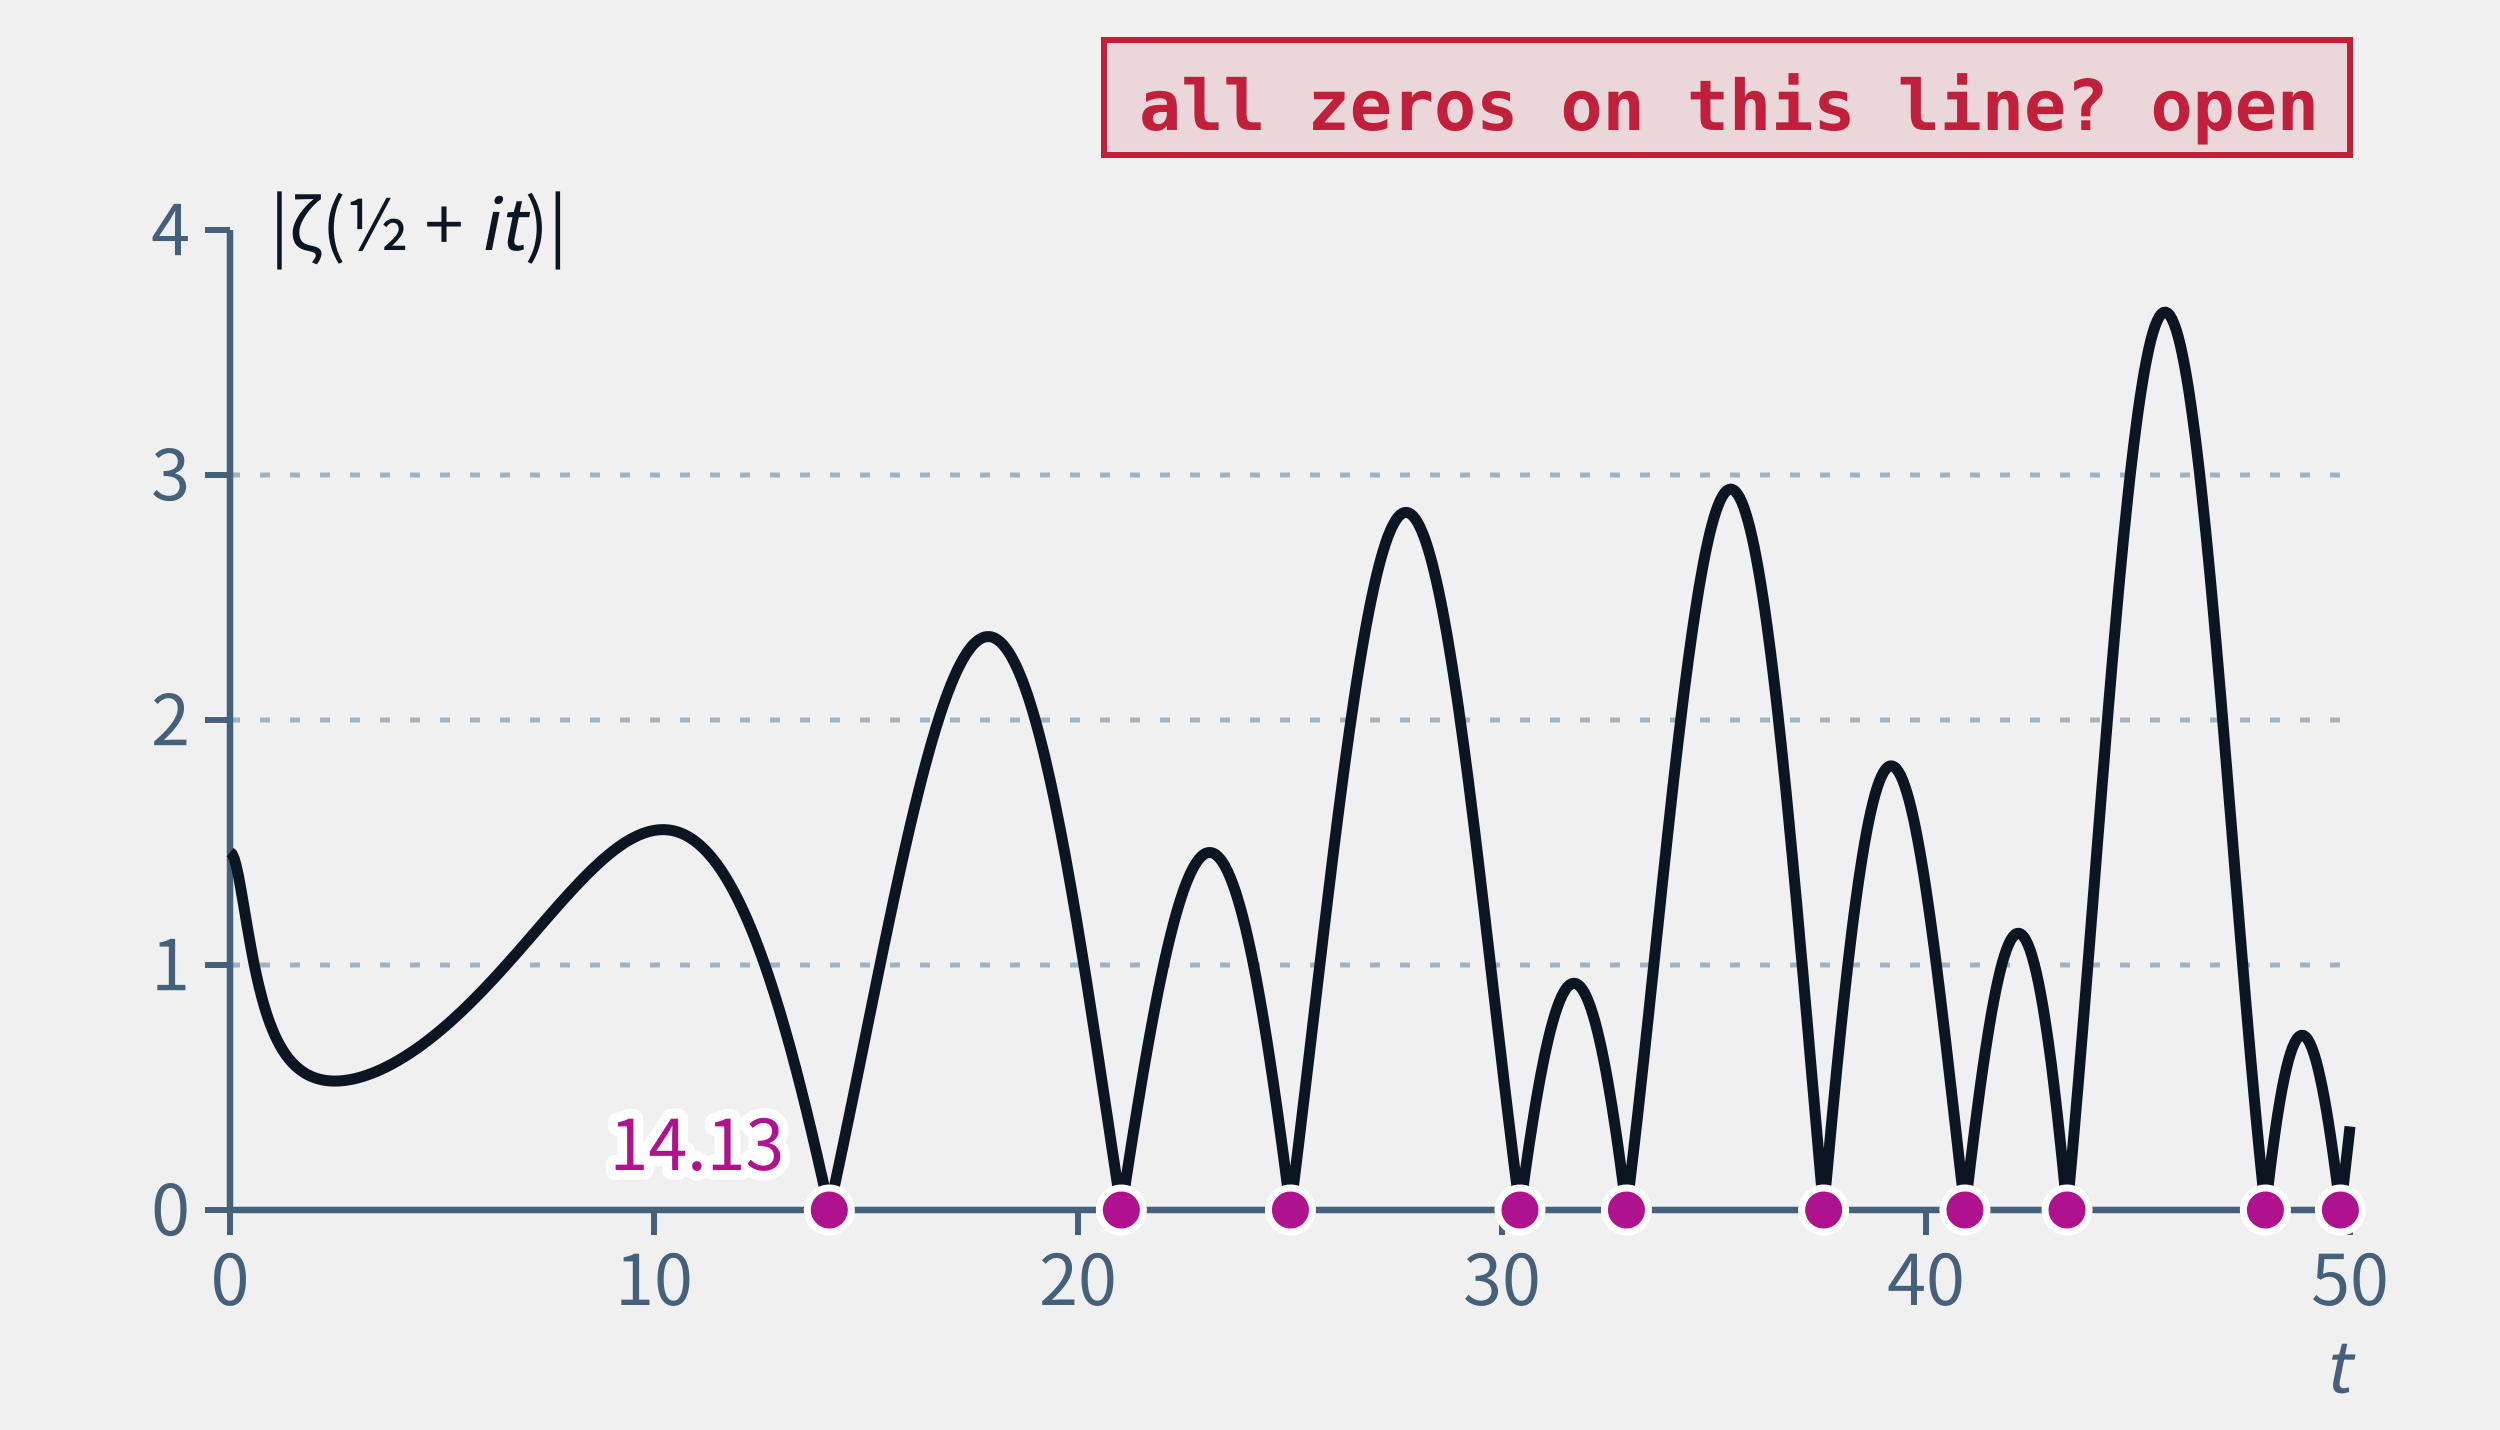
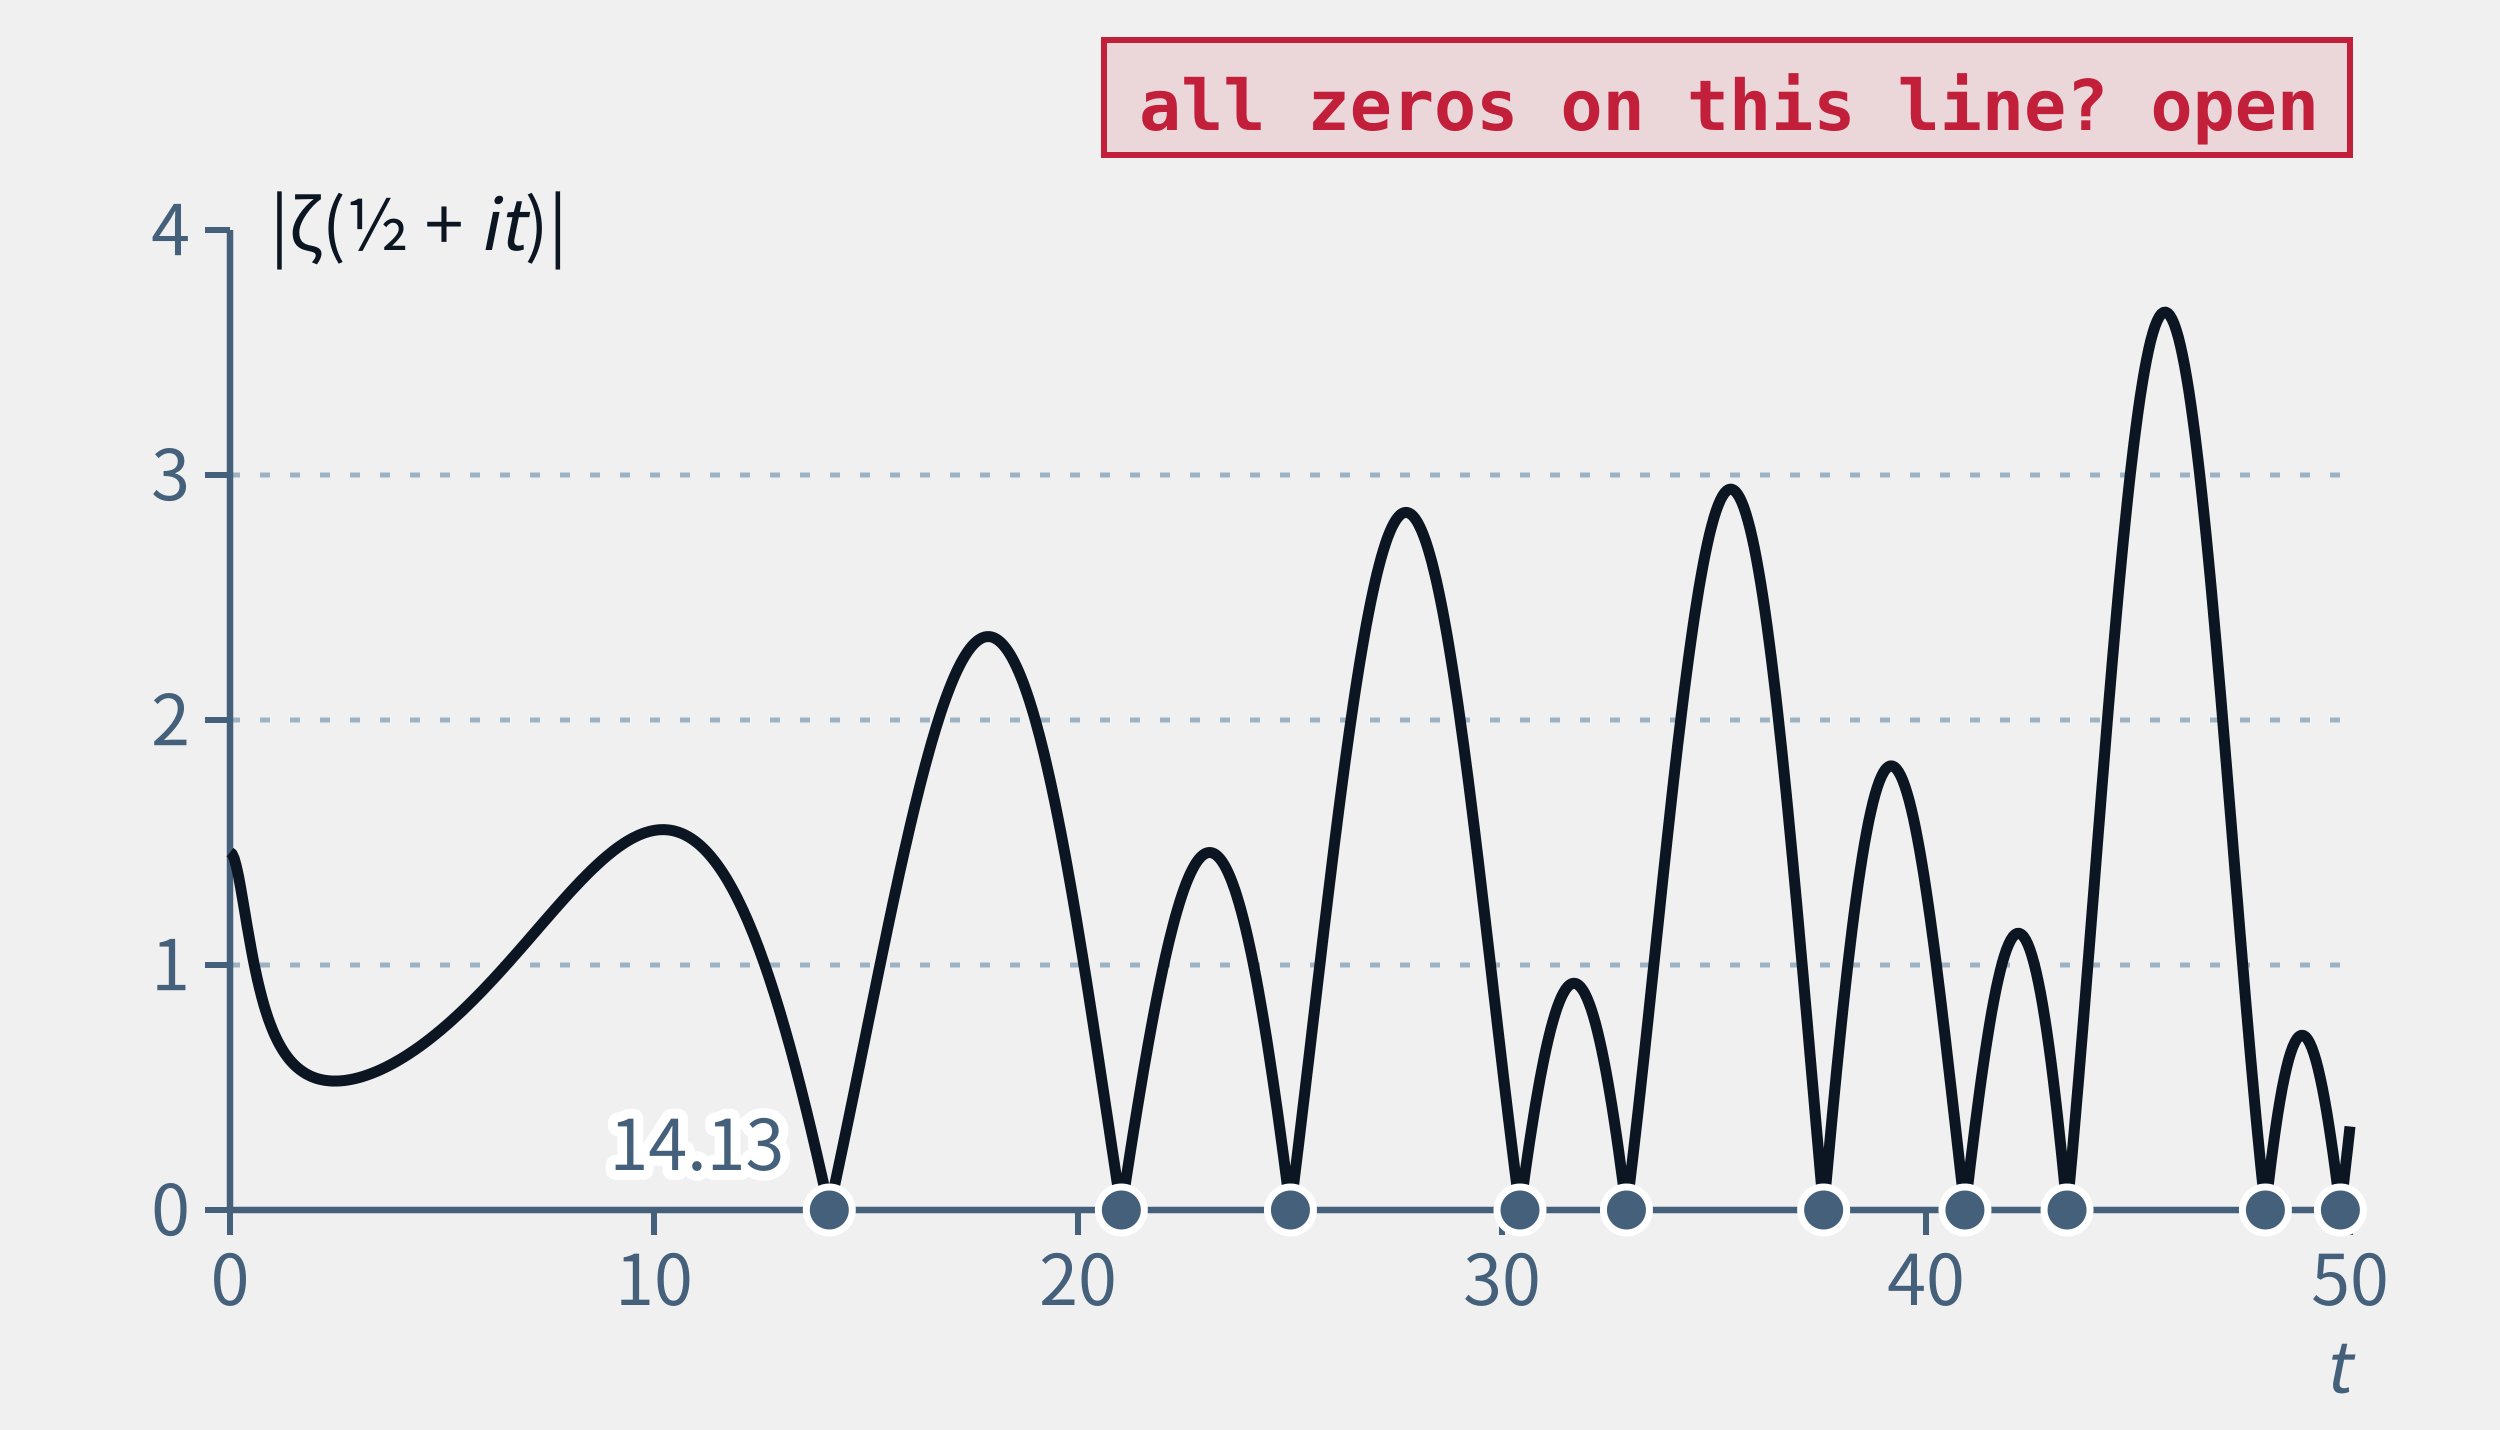
- <svg xmlns="http://www.w3.org/2000/svg" class="tr-fig" data-tr-fig="ch22-critical-line" data-lang="en" viewBox="0 0 500 286" width="500" height="286" font-family="'Noto Sans SC', 'Noto Sans CJK SC', 'Source Sans 3', 'PingFang SC', 'Microsoft YaHei', system-ui, sans-serif" role="img" aria-label="A plot with t across (0 to 50) and |ζ(½ + it)| up (0 to 4). The ink curve starts at 1.46 at t = 0 and rises and falls, touching the axis ten times; the touch points are ten magenta dots, the first labelled 14.13. A red tag in the top right asks whether every nontrivial zero lies on this line: an open problem.">
+ <svg xmlns="http://www.w3.org/2000/svg" class="tr-fig" data-tr-fig="ch22-critical-line" data-lang="en" viewBox="0 0 500 286" width="500" height="286" font-family="'Noto Sans SC', 'Noto Sans CJK SC', 'Source Sans 3', 'PingFang SC', 'Microsoft YaHei', system-ui, sans-serif" role="img" aria-label="A plot with t across (0 to 50) and |ζ(½ + it)| up (0 to 4). The ink curve starts at 1.46 at t = 0 and rises and falls, touching the axis ten times; the touch points are ten grey dots, the first labelled 14.13. A red tag in the top right asks whether every nontrivial zero lies on this line: an open problem.">
  <style>.ts-ink{stroke:#0b1622}.tf-ink{fill:#0b1622}.ts-dim{stroke:#45607a}.tf-dim{fill:#45607a}.ts-faint{stroke:#9db3c4}.tf-faint{fill:#9db3c4}.ts-edge{stroke:#b9d0dd}.tf-edge{fill:#b9d0dd}.ts-hot{stroke:#5f9bb5}.tf-hot{fill:#5f9bb5}.ts-bg{stroke:#ffffff}.tf-bg{fill:#ffffff}.ts-panel{stroke:#eef5f9}.tf-panel{fill:#eef5f9}.ts-sheet{stroke:#f7fbfd}.tf-sheet{fill:#f7fbfd}.ts-cyan{stroke:#007c8a}.tf-cyan{fill:#007c8a}.ts-magenta{stroke:#b0128f}.tf-magenta{fill:#b0128f}.ts-amber{stroke:#946200}.tf-amber{fill:#946200}.ts-violet{stroke:#5a45c8}.tf-violet{fill:#5a45c8}.ts-ok{stroke:#087a4c}.tf-ok{fill:#087a4c}.ts-warn{stroke:#c21f3a}.tf-warn{fill:#c21f3a}.ts-blue{stroke:#1d5fd0}.tf-blue{fill:#1d5fd0}.ts-orange{stroke:#b85410}.tf-orange{fill:#b85410}.ts-sigma{stroke:#28405a}.tf-sigma{fill:#28405a}@media (prefers-color-scheme:dark){.ts-ink{stroke:#d4efff}.tf-ink{fill:#d4efff}.ts-dim{stroke:#6f8ea5}.tf-dim{fill:#6f8ea5}.ts-faint{stroke:#34506a}.tf-faint{fill:#34506a}.ts-edge{stroke:#143049}.tf-edge{fill:#143049}.ts-hot{stroke:#1f5d7c}.tf-hot{fill:#1f5d7c}.ts-bg{stroke:#03060c}.tf-bg{fill:#03060c}.ts-panel{stroke:#07101b}.tf-panel{fill:#07101b}.ts-sheet{stroke:#050c16}.tf-sheet{fill:#050c16}.ts-cyan{stroke:#19f0ff}.tf-cyan{fill:#19f0ff}.ts-magenta{stroke:#ff2fd0}.tf-magenta{fill:#ff2fd0}.ts-amber{stroke:#ffc83d}.tf-amber{fill:#ffc83d}.ts-violet{stroke:#9d8cff}.tf-violet{fill:#9d8cff}.ts-ok{stroke:#46ffb2}.tf-ok{fill:#46ffb2}.ts-warn{stroke:#ff5064}.tf-warn{fill:#ff5064}.ts-blue{stroke:#2a7bff}.tf-blue{fill:#2a7bff}.ts-orange{stroke:#ff8a3c}.tf-orange{fill:#ff8a3c}.ts-sigma{stroke:#cfe3ff}.tf-sigma{fill:#cfe3ff}}</style>
  <line x1="46" y1="193" x2="470" y2="193" class="ts-faint" stroke-width="1" stroke-dasharray="2 4" fill="none" />
  <line x1="46" y1="144" x2="470" y2="144" class="ts-faint" stroke-width="1" stroke-dasharray="2 4" fill="none" />
  <line x1="46" y1="95" x2="470" y2="95" class="ts-faint" stroke-width="1" stroke-dasharray="2 4" fill="none" />
  <line x1="46" y1="242" x2="470" y2="242" class="ts-dim" stroke-width="1.3" fill="none" />
  <line x1="46" y1="242" x2="46" y2="247" class="ts-dim" stroke-width="1.2" fill="none" />
  <text class="tf-dim" x="46" y="261" font-size="14" text-anchor="middle">0</text>
  <line x1="130.8" y1="242" x2="130.8" y2="247" class="ts-dim" stroke-width="1.2" fill="none" />
  <text class="tf-dim" x="130.8" y="261" font-size="14" text-anchor="middle">10</text>
  <line x1="215.6" y1="242" x2="215.6" y2="247" class="ts-dim" stroke-width="1.2" fill="none" />
  <text class="tf-dim" x="215.6" y="261" font-size="14" text-anchor="middle">20</text>
  <line x1="300.4" y1="242" x2="300.4" y2="247" class="ts-dim" stroke-width="1.2" fill="none" />
  <text class="tf-dim" x="300.4" y="261" font-size="14" text-anchor="middle">30</text>
  <line x1="385.2" y1="242" x2="385.2" y2="247" class="ts-dim" stroke-width="1.2" fill="none" />
  <text class="tf-dim" x="385.2" y="261" font-size="14" text-anchor="middle">40</text>
  <line x1="470" y1="242" x2="470" y2="247" class="ts-dim" stroke-width="1.2" fill="none" />
  <text class="tf-dim" x="470" y="261" font-size="14" text-anchor="middle">50</text>
  <text class="tf-dim" x="470" y="278.5" font-size="14" text-anchor="end">
    <tspan font-style="italic">t</tspan>
  </text>
  <line x1="46" y1="46" x2="46" y2="242" class="ts-dim" stroke-width="1.3" fill="none" />
  <line x1="41" y1="242" x2="46" y2="242" class="ts-dim" stroke-width="1.2" fill="none" />
  <text class="tf-dim" x="38" y="247.04" font-size="14" text-anchor="end">0</text>
  <line x1="41" y1="193" x2="46" y2="193" class="ts-dim" stroke-width="1.2" fill="none" />
  <text class="tf-dim" x="38" y="198.04" font-size="14" text-anchor="end">1</text>
  <line x1="41" y1="144" x2="46" y2="144" class="ts-dim" stroke-width="1.2" fill="none" />
  <text class="tf-dim" x="38" y="149.04" font-size="14" text-anchor="end">2</text>
  <line x1="41" y1="95" x2="46" y2="95" class="ts-dim" stroke-width="1.2" fill="none" />
  <text class="tf-dim" x="38" y="100.04" font-size="14" text-anchor="end">3</text>
  <line x1="41" y1="46" x2="46" y2="46" class="ts-dim" stroke-width="1.2" fill="none" />
  <text class="tf-dim" x="38" y="51.04" font-size="14" text-anchor="end">4</text>
  <path d="M46 170.44 L46.42 170.78 L46.85 171.74 L47.27 173.27 L47.7 175.22 L48.12 177.49 L48.54 179.94 L48.97 182.47 L49.39 184.99 L49.82 187.45 L50.24 189.8 L50.66 192.02 L51.09 194.1 L51.51 196.03 L51.94 197.82 L52.36 199.47 L52.78 200.99 L53.21 202.39 L53.63 203.67 L54.06 204.84 L54.48 205.92 L54.9 206.91 L55.33 207.82 L55.75 208.65 L56.18 209.41 L56.6 210.11 L57.02 210.75 L57.45 211.34 L57.87 211.88 L58.3 212.37 L58.72 212.82 L59.14 213.23 L59.57 213.6 L59.99 213.94 L60.42 214.25 L60.84 214.53 L61.26 214.79 L61.69 215.01 L62.11 215.22 L62.54 215.4 L62.96 215.56 L63.38 215.7 L63.81 215.82 L64.23 215.92 L64.66 216.01 L65.08 216.08 L65.5 216.13 L65.93 216.17 L66.35 216.2 L66.78 216.21 L67.2 216.21 L67.62 216.2 L68.05 216.18 L68.47 216.14 L68.9 216.1 L69.32 216.04 L69.74 215.97 L70.17 215.9 L70.59 215.81 L71.02 215.72 L71.44 215.61 L71.86 215.5 L72.29 215.38 L72.71 215.25 L73.14 215.11 L73.56 214.96 L73.98 214.81 L74.41 214.65 L74.83 214.48 L75.26 214.31 L75.68 214.13 L76.1 213.94 L76.53 213.74 L76.95 213.54 L77.38 213.33 L77.8 213.11 L78.22 212.89 L78.65 212.66 L79.07 212.42 L79.5 212.18 L79.92 211.93 L80.34 211.68 L80.77 211.42 L81.19 211.16 L81.62 210.88 L82.04 210.61 L82.46 210.32 L82.89 210.04 L83.31 209.74 L83.74 209.44 L84.16 209.14 L84.58 208.83 L85.01 208.51 L85.43 208.19 L85.86 207.86 L86.28 207.53 L86.7 207.19 L87.13 206.85 L87.55 206.5 L87.98 206.15 L88.4 205.8 L88.82 205.43 L89.25 205.07 L89.67 204.7 L90.1 204.32 L90.52 203.94 L90.94 203.55 L91.37 203.16 L91.79 202.77 L92.22 202.37 L92.64 201.97 L93.06 201.56 L93.49 201.15 L93.91 200.73 L94.34 200.31 L94.76 199.89 L95.18 199.46 L95.61 199.03 L96.03 198.6 L96.46 198.16 L96.88 197.72 L97.3 197.27 L97.73 196.82 L98.15 196.37 L98.58 195.92 L99 195.46 L99.42 195 L99.85 194.54 L100.27 194.07 L100.7 193.6 L101.12 193.13 L101.54 192.66 L101.97 192.18 L102.39 191.7 L102.82 191.22 L103.24 190.74 L103.66 190.26 L104.09 189.78 L104.51 189.29 L104.94 188.8 L105.36 188.32 L105.78 187.83 L106.21 187.34 L106.63 186.85 L107.06 186.36 L107.48 185.87 L107.9 185.38 L108.33 184.89 L108.75 184.4 L109.18 183.91 L109.6 183.43 L110.02 182.94 L110.45 182.46 L110.87 181.97 L111.3 181.49 L111.72 181.01 L112.14 180.54 L112.57 180.06 L112.99 179.59 L113.42 179.12 L113.84 178.65 L114.26 178.19 L114.69 177.73 L115.11 177.28 L115.54 176.83 L115.96 176.38 L116.38 175.94 L116.81 175.51 L117.23 175.08 L117.66 174.65 L118.08 174.23 L118.5 173.82 L118.93 173.42 L119.35 173.02 L119.78 172.63 L120.2 172.24 L120.62 171.86 L121.05 171.5 L121.47 171.14 L121.9 170.79 L122.32 170.45 L122.74 170.11 L123.17 169.79 L123.59 169.48 L124.02 169.18 L124.44 168.89 L124.86 168.61 L125.29 168.34 L125.71 168.09 L126.14 167.84 L126.56 167.61 L126.98 167.4 L127.41 167.19 L127.83 167 L128.26 166.83 L128.68 166.66 L129.1 166.52 L129.53 166.39 L129.95 166.27 L130.38 166.17 L130.8 166.09 L131.22 166.02 L131.65 165.97 L132.07 165.94 L132.5 165.93 L132.92 165.93 L133.34 165.96 L133.77 166 L134.19 166.06 L134.62 166.14 L135.04 166.25 L135.46 166.37 L135.89 166.51 L136.31 166.67 L136.74 166.86 L137.16 167.07 L137.58 167.3 L138.01 167.55 L138.43 167.83 L138.86 168.13 L139.28 168.45 L139.7 168.79 L140.13 169.16 L140.55 169.56 L140.98 169.98 L141.4 170.42 L141.82 170.89 L142.25 171.39 L142.67 171.91 L143.1 172.46 L143.52 173.03 L143.94 173.63 L144.37 174.26 L144.79 174.91 L145.22 175.59 L145.64 176.3 L146.06 177.04 L146.49 177.8 L146.91 178.6 L147.34 179.42 L147.76 180.27 L148.18 181.14 L148.61 182.05 L149.03 182.98 L149.46 183.94 L149.88 184.94 L150.3 185.96 L150.73 187 L151.15 188.08 L151.58 189.19 L152 190.32 L152.42 191.49 L152.85 192.68 L153.27 193.9 L153.7 195.15 L154.12 196.43 L154.54 197.73 L154.97 199.07 L155.39 200.43 L155.82 201.82 L156.24 203.23 L156.66 204.68 L157.09 206.15 L157.51 207.65 L157.94 209.17 L158.36 210.72 L158.78 212.3 L159.21 213.9 L159.63 215.53 L160.06 217.18 L160.48 218.85 L160.9 220.55 L161.33 222.27 L161.75 224.02 L162.18 225.79 L162.6 227.57 L163.02 229.38 L163.45 231.22 L163.87 233.07 L164.3 234.94 L164.72 236.82 L165.14 238.73 L165.57 240.65 L165.99 241.41 L166.42 239.45 L166.84 237.48 L167.26 235.49 L167.69 233.5 L168.11 231.49 L168.54 229.46 L168.96 227.43 L169.38 225.39 L169.81 223.34 L170.23 221.28 L170.66 219.21 L171.08 217.14 L171.5 215.06 L171.93 212.98 L172.35 210.89 L172.78 208.81 L173.2 206.72 L173.62 204.64 L174.05 202.55 L174.47 200.47 L174.9 198.39 L175.32 196.32 L175.74 194.26 L176.17 192.2 L176.59 190.15 L177.02 188.11 L177.44 186.08 L177.86 184.07 L178.29 182.07 L178.71 180.08 L179.14 178.11 L179.56 176.16 L179.98 174.22 L180.41 172.31 L180.83 170.42 L181.26 168.55 L181.68 166.71 L182.1 164.89 L182.53 163.1 L182.95 161.34 L183.38 159.61 L183.8 157.91 L184.22 156.24 L184.65 154.6 L185.07 153 L185.5 151.44 L185.92 149.91 L186.34 148.42 L186.77 146.98 L187.19 145.57 L187.62 144.21 L188.04 142.89 L188.46 141.62 L188.89 140.39 L189.31 139.22 L189.74 138.09 L190.16 137.01 L190.58 135.98 L191.01 135 L191.43 134.08 L191.86 133.21 L192.28 132.4 L192.7 131.65 L193.13 130.95 L193.55 130.31 L193.98 129.73 L194.4 129.21 L194.82 128.75 L195.25 128.35 L195.67 128.02 L196.1 127.75 L196.52 127.54 L196.94 127.4 L197.37 127.33 L197.79 127.32 L198.22 127.37 L198.64 127.5 L199.06 127.69 L199.49 127.95 L199.91 128.27 L200.34 128.67 L200.76 129.13 L201.18 129.66 L201.61 130.26 L202.03 130.93 L202.46 131.67 L202.88 132.48 L203.3 133.35 L203.73 134.3 L204.15 135.31 L204.58 136.39 L205 137.53 L205.42 138.75 L205.85 140.03 L206.27 141.38 L206.7 142.79 L207.12 144.27 L207.54 145.81 L207.97 147.41 L208.39 149.08 L208.82 150.8 L209.24 152.59 L209.66 154.44 L210.09 156.34 L210.51 158.3 L210.94 160.32 L211.36 162.39 L211.78 164.52 L212.21 166.69 L212.63 168.92 L213.06 171.19 L213.48 173.51 L213.9 175.88 L214.33 178.29 L214.75 180.74 L215.18 183.23 L215.6 185.76 L216.02 188.32 L216.45 190.92 L216.87 193.54 L217.3 196.2 L217.72 198.88 L218.14 201.59 L218.57 204.33 L218.99 207.08 L219.42 209.85 L219.84 212.63 L220.26 215.43 L220.69 218.24 L221.11 221.06 L221.54 223.88 L221.96 226.7 L222.38 229.53 L222.81 232.35 L223.23 235.16 L223.66 237.97 L224.08 240.77 L224.5 240.44 L224.93 237.68 L225.35 234.93 L225.78 232.2 L226.2 229.5 L226.62 226.82 L227.05 224.18 L227.47 221.57 L227.9 218.99 L228.32 216.45 L228.74 213.95 L229.17 211.5 L229.59 209.1 L230.02 206.74 L230.44 204.44 L230.86 202.19 L231.29 199.99 L231.71 197.86 L232.14 195.79 L232.56 193.79 L232.98 191.85 L233.41 189.98 L233.83 188.19 L234.26 186.47 L234.68 184.83 L235.1 183.26 L235.53 181.78 L235.95 180.38 L236.38 179.06 L236.8 177.84 L237.22 176.7 L237.65 175.65 L238.07 174.7 L238.5 173.84 L238.92 173.07 L239.34 172.4 L239.77 171.83 L240.19 171.36 L240.62 170.99 L241.04 170.72 L241.46 170.56 L241.89 170.5 L242.31 170.54 L242.74 170.69 L243.16 170.94 L243.58 171.3 L244.01 171.76 L244.43 172.33 L244.86 173.01 L245.28 173.79 L245.7 174.68 L246.13 175.68 L246.55 176.78 L246.98 177.98 L247.4 179.29 L247.82 180.7 L248.25 182.22 L248.67 183.83 L249.1 185.55 L249.52 187.36 L249.94 189.27 L250.37 191.28 L250.79 193.38 L251.22 195.57 L251.64 197.85 L252.06 200.23 L252.49 202.68 L252.91 205.22 L253.34 207.85 L253.76 210.55 L254.18 213.33 L254.61 216.18 L255.03 219.1 L255.46 222.09 L255.88 225.14 L256.3 228.26 L256.73 231.43 L257.15 234.66 L257.58 237.94 L258 241.27 L258.42 239.36 L258.85 235.94 L259.27 232.49 L259.7 229.01 L260.12 225.5 L260.54 221.96 L260.97 218.4 L261.39 214.82 L261.82 211.23 L262.24 207.64 L262.66 204.03 L263.09 200.43 L263.51 196.83 L263.94 193.24 L264.36 189.66 L264.78 186.1 L265.21 182.56 L265.63 179.05 L266.06 175.56 L266.48 172.11 L266.9 168.7 L267.33 165.33 L267.75 162.01 L268.18 158.74 L268.6 155.53 L269.02 152.37 L269.45 149.28 L269.87 146.26 L270.3 143.31 L270.72 140.43 L271.14 137.63 L271.57 134.92 L271.99 132.29 L272.42 129.76 L272.84 127.32 L273.26 124.97 L273.69 122.73 L274.11 120.59 L274.54 118.56 L274.96 116.63 L275.38 114.82 L275.81 113.13 L276.23 111.55 L276.66 110.09 L277.08 108.75 L277.5 107.54 L277.93 106.46 L278.35 105.5 L278.78 104.67 L279.2 103.97 L279.62 103.41 L280.05 102.97 L280.47 102.67 L280.9 102.51 L281.32 102.48 L281.74 102.59 L282.17 102.83 L282.59 103.2 L283.02 103.72 L283.44 104.36 L283.86 105.14 L284.29 106.06 L284.71 107.1 L285.14 108.28 L285.56 109.59 L285.98 111.02 L286.41 112.58 L286.83 114.27 L287.26 116.07 L287.68 118 L288.1 120.04 L288.53 122.2 L288.95 124.47 L289.38 126.84 L289.8 129.33 L290.22 131.91 L290.65 134.59 L291.07 137.36 L291.5 140.23 L291.92 143.18 L292.34 146.21 L292.77 149.32 L293.19 152.5 L293.62 155.75 L294.04 159.07 L294.46 162.44 L294.89 165.86 L295.31 169.34 L295.74 172.85 L296.16 176.41 L296.58 179.99 L297.01 183.61 L297.43 187.24 L297.86 190.89 L298.28 194.55 L298.7 198.21 L299.13 201.88 L299.55 205.53 L299.98 209.17 L300.4 212.79 L300.82 216.39 L301.25 219.96 L301.67 223.49 L302.1 226.98 L302.52 230.42 L302.94 233.81 L303.37 237.14 L303.79 240.4 L304.22 240.4 L304.64 237.29 L305.06 234.25 L305.49 231.29 L305.91 228.43 L306.34 225.67 L306.76 223 L307.18 220.44 L307.61 217.99 L308.03 215.66 L308.46 213.44 L308.88 211.34 L309.3 209.38 L309.73 207.54 L310.15 205.83 L310.58 204.26 L311 202.83 L311.42 201.55 L311.85 200.41 L312.27 199.41 L312.7 198.57 L313.12 197.87 L313.54 197.34 L313.97 196.95 L314.39 196.72 L314.82 196.65 L315.24 196.73 L315.66 196.98 L316.09 197.38 L316.51 197.94 L316.94 198.65 L317.36 199.53 L317.78 200.56 L318.21 201.74 L318.63 203.07 L319.06 204.56 L319.48 206.2 L319.9 207.98 L320.33 209.91 L320.75 211.98 L321.18 214.19 L321.6 216.53 L322.02 219 L322.45 221.6 L322.87 224.33 L323.3 227.17 L323.72 230.13 L324.14 233.2 L324.57 236.37 L324.99 239.65 L325.42 240.98 L325.84 237.53 L326.26 233.99 L326.69 230.37 L327.11 226.69 L327.54 222.93 L327.96 219.13 L328.38 215.26 L328.81 211.36 L329.23 207.42 L329.66 203.44 L330.08 199.44 L330.5 195.43 L330.93 191.4 L331.35 187.38 L331.78 183.35 L332.2 179.34 L332.62 175.35 L333.05 171.39 L333.47 167.46 L333.9 163.57 L334.32 159.73 L334.74 155.95 L335.17 152.23 L335.59 148.58 L336.02 145.01 L336.44 141.52 L336.86 138.12 L337.29 134.82 L337.71 131.62 L338.14 128.53 L338.56 125.56 L338.98 122.72 L339.41 120 L339.83 117.41 L340.26 114.97 L340.68 112.67 L341.1 110.52 L341.53 108.52 L341.95 106.68 L342.38 105.01 L342.8 103.5 L343.22 102.17 L343.65 101 L344.07 100.02 L344.5 99.21 L344.92 98.59 L345.34 98.15 L345.77 97.89 L346.19 97.82 L346.62 97.95 L347.04 98.26 L347.46 98.76 L347.89 99.45 L348.31 100.33 L348.74 101.4 L349.16 102.66 L349.58 104.1 L350.01 105.73 L350.43 107.54 L350.86 109.53 L351.28 111.7 L351.7 114.04 L352.13 116.56 L352.55 119.24 L352.98 122.09 L353.4 125.1 L353.82 128.26 L354.25 131.57 L354.67 135.02 L355.1 138.62 L355.52 142.34 L355.94 146.2 L356.37 150.17 L356.79 154.26 L357.22 158.45 L357.64 162.74 L358.06 167.13 L358.49 171.6 L358.91 176.15 L359.34 180.76 L359.76 185.44 L360.18 190.18 L360.61 194.95 L361.03 199.76 L361.46 204.61 L361.88 209.47 L362.3 214.34 L362.73 219.21 L363.15 224.08 L363.58 228.93 L364 233.76 L364.42 238.56 L364.85 240.69 L365.27 235.99 L365.7 231.34 L366.12 226.76 L366.54 222.25 L366.97 217.83 L367.39 213.5 L367.82 209.27 L368.24 205.14 L368.66 201.13 L369.09 197.24 L369.51 193.47 L369.94 189.85 L370.36 186.36 L370.78 183.02 L371.21 179.83 L371.63 176.8 L372.06 173.94 L372.48 171.25 L372.9 168.73 L373.33 166.38 L373.75 164.22 L374.18 162.25 L374.6 160.46 L375.02 158.87 L375.45 157.46 L375.87 156.26 L376.3 155.25 L376.72 154.44 L377.14 153.83 L377.57 153.42 L377.99 153.2 L378.42 153.19 L378.84 153.37 L379.26 153.75 L379.69 154.33 L380.11 155.09 L380.54 156.05 L380.96 157.19 L381.38 158.51 L381.81 160.01 L382.23 161.69 L382.66 163.54 L383.08 165.55 L383.5 167.72 L383.93 170.04 L384.35 172.51 L384.78 175.12 L385.2 177.86 L385.62 180.73 L386.05 183.72 L386.47 186.82 L386.9 190.02 L387.32 193.32 L387.74 196.7 L388.17 200.16 L388.59 203.69 L389.02 207.28 L389.44 210.91 L389.86 214.59 L390.29 218.29 L390.71 222.02 L391.14 225.76 L391.56 229.5 L391.98 233.23 L392.41 236.95 L392.83 240.63 L393.26 239.72 L393.68 236.13 L394.1 232.59 L394.53 229.11 L394.95 225.72 L395.38 222.41 L395.8 219.19 L396.22 216.08 L396.65 213.09 L397.07 210.21 L397.5 207.47 L397.92 204.86 L398.34 202.4 L398.77 200.1 L399.19 197.95 L399.62 195.98 L400.04 194.18 L400.46 192.55 L400.89 191.12 L401.31 189.87 L401.74 188.83 L402.16 187.98 L402.58 187.34 L403.01 186.9 L403.43 186.68 L403.86 186.67 L404.28 186.88 L404.7 187.3 L405.13 187.95 L405.55 188.81 L405.98 189.9 L406.4 191.2 L406.82 192.72 L407.25 194.46 L407.67 196.41 L408.1 198.58 L408.52 200.95 L408.94 203.53 L409.37 206.32 L409.79 209.3 L410.22 212.47 L410.64 215.84 L411.06 219.38 L411.49 223.1 L411.91 226.99 L412.34 231.04 L412.76 235.24 L413.18 239.59 L413.61 239.93 L414.03 235.31 L414.46 230.58 L414.88 225.73 L415.3 220.79 L415.73 215.75 L416.15 210.63 L416.58 205.45 L417 200.2 L417.42 194.91 L417.85 189.58 L418.27 184.22 L418.7 178.85 L419.12 173.47 L419.54 168.11 L419.97 162.76 L420.39 157.44 L420.82 152.17 L421.24 146.95 L421.66 141.79 L422.09 136.71 L422.51 131.72 L422.94 126.83 L423.36 122.05 L423.78 117.39 L424.21 112.86 L424.63 108.46 L425.06 104.22 L425.48 100.14 L425.9 96.23 L426.33 92.5 L426.75 88.95 L427.18 85.59 L427.6 82.44 L428.02 79.5 L428.45 76.77 L428.87 74.27 L429.3 71.99 L429.72 69.95 L430.14 68.14 L430.57 66.58 L430.99 65.26 L431.42 64.19 L431.84 63.37 L432.26 62.8 L432.69 62.49 L433.11 62.43 L433.54 62.63 L433.96 63.08 L434.38 63.79 L434.81 64.75 L435.23 65.96 L435.66 67.42 L436.08 69.11 L436.5 71.05 L436.93 73.23 L437.35 75.63 L437.78 78.26 L438.2 81.11 L438.62 84.16 L439.05 87.42 L439.47 90.88 L439.9 94.53 L440.32 98.35 L440.74 102.35 L441.17 106.5 L441.59 110.81 L442.02 115.26 L442.44 119.83 L442.86 124.53 L443.29 129.33 L443.71 134.23 L444.14 139.21 L444.56 144.27 L444.98 149.38 L445.41 154.55 L445.83 159.74 L446.26 164.97 L446.68 170.2 L447.1 175.43 L447.53 180.64 L447.95 185.83 L448.38 190.98 L448.8 196.07 L449.22 201.11 L449.65 206.06 L450.07 210.93 L450.5 215.7 L450.92 220.36 L451.34 224.89 L451.77 229.29 L452.19 233.55 L452.62 237.66 L453.04 241.6 L453.46 238.62 L453.89 235.03 L454.31 231.63 L454.74 228.42 L455.16 225.42 L455.58 222.63 L456.01 220.05 L456.43 217.69 L456.86 215.57 L457.28 213.67 L457.7 212 L458.13 210.58 L458.55 209.39 L458.98 208.45 L459.4 207.74 L459.82 207.28 L460.25 207.07 L460.67 207.09 L461.1 207.35 L461.52 207.85 L461.94 208.59 L462.37 209.56 L462.79 210.75 L463.22 212.17 L463.64 213.8 L464.06 215.64 L464.49 217.68 L464.91 219.92 L465.34 222.35 L465.76 224.96 L466.18 227.74 L466.61 230.68 L467.03 233.77 L467.46 237 L467.88 240.36 L468.3 240.17 L468.73 236.58 L469.15 232.9 L469.58 229.14 L470 225.3" class="ts-ink" stroke-width="2.2" stroke-linejoin="round" fill="none" />
-   <circle cx="165.86" cy="242" r="4.4" class="ts-bg tf-magenta" stroke-width="1.4" />
-   <circle cx="224.27" cy="242" r="4.4" class="ts-bg tf-magenta" stroke-width="1.4" />
-   <circle cx="258.09" cy="242" r="4.4" class="ts-bg tf-magenta" stroke-width="1.4" />
-   <circle cx="304" cy="242" r="4.4" class="ts-bg tf-magenta" stroke-width="1.4" />
-   <circle cx="325.29" cy="242" r="4.4" class="ts-bg tf-magenta" stroke-width="1.4" />
-   <circle cx="364.73" cy="242" r="4.4" class="ts-bg tf-magenta" stroke-width="1.4" />
-   <circle cx="392.99" cy="242" r="4.4" class="ts-bg tf-magenta" stroke-width="1.4" />
-   <circle cx="413.41" cy="242" r="4.4" class="ts-bg tf-magenta" stroke-width="1.4" />
-   <circle cx="453.08" cy="242" r="4.4" class="ts-bg tf-magenta" stroke-width="1.4" />
-   <circle cx="468.08" cy="242" r="4.4" class="ts-bg tf-magenta" stroke-width="1.4" />
-   <text class="tf-magenta ts-bg" x="156.86" y="234" font-size="14" text-anchor="end" stroke-width="3.92" stroke-linejoin="round" paint-order="stroke">14.13</text>
+   <circle cx="165.86" cy="242" r="4.6" class="ts-bg tf-dim" stroke-width="1.4" />
+   <circle cx="224.27" cy="242" r="4.6" class="ts-bg tf-dim" stroke-width="1.4" />
+   <circle cx="258.09" cy="242" r="4.6" class="ts-bg tf-dim" stroke-width="1.4" />
+   <circle cx="304" cy="242" r="4.6" class="ts-bg tf-dim" stroke-width="1.4" />
+   <circle cx="325.29" cy="242" r="4.6" class="ts-bg tf-dim" stroke-width="1.4" />
+   <circle cx="364.73" cy="242" r="4.6" class="ts-bg tf-dim" stroke-width="1.4" />
+   <circle cx="392.99" cy="242" r="4.6" class="ts-bg tf-dim" stroke-width="1.4" />
+   <circle cx="413.41" cy="242" r="4.6" class="ts-bg tf-dim" stroke-width="1.4" />
+   <circle cx="453.08" cy="242" r="4.6" class="ts-bg tf-dim" stroke-width="1.4" />
+   <circle cx="468.08" cy="242" r="4.6" class="ts-bg tf-dim" stroke-width="1.4" />
+   <text class="tf-dim ts-bg" x="156.86" y="234" font-size="14" text-anchor="end" stroke-width="3.92" stroke-linejoin="round" paint-order="stroke">14.13</text>
  <text class="tf-ink" x="54" y="50" font-size="14">|ζ(½ + <tspan font-style="italic">it</tspan>)|</text>
  <rect x="220.8" y="8" width="249.2" height="23" class="ts-warn tf-warn" stroke-width="1.2" fill-opacity="0.12" />
  <text class="tf-warn tr-fig-mono" x="227.8" y="26" font-size="14" font-family="'JetBrains Mono', 'DejaVu Sans Mono', ui-monospace, Menlo, Consolas, monospace" font-weight="600">all zeros on this line? open</text>
</svg>
